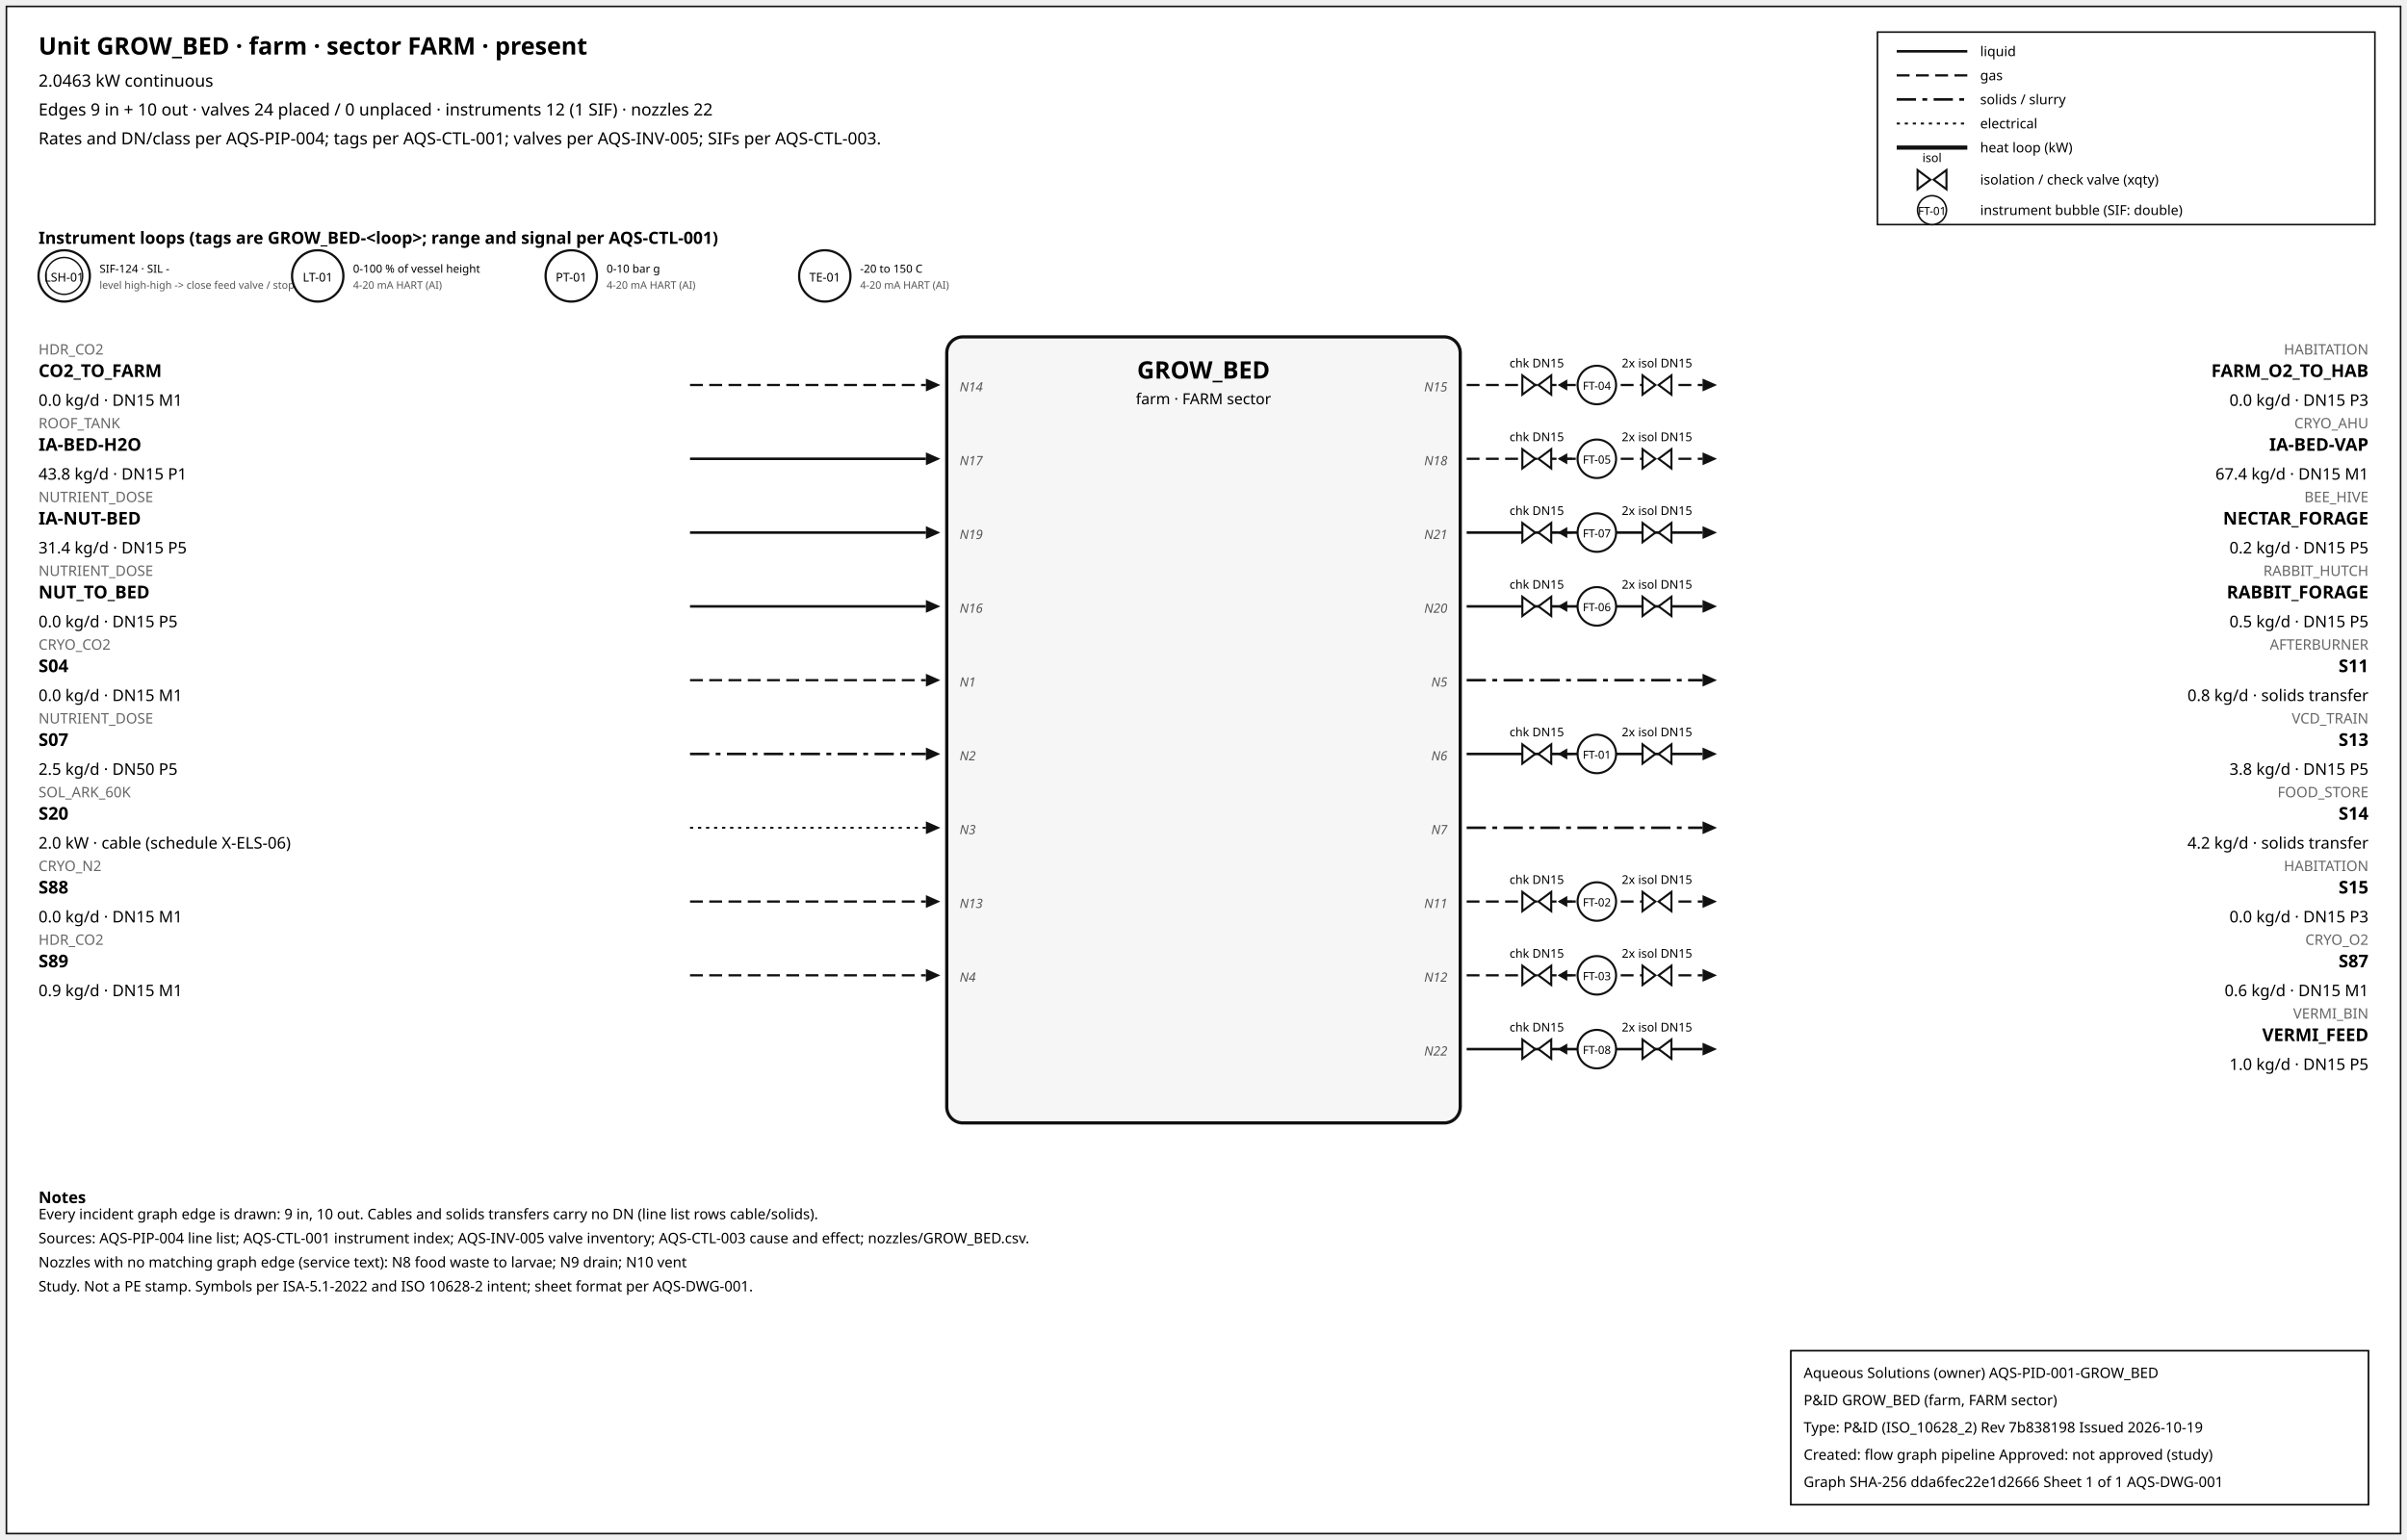
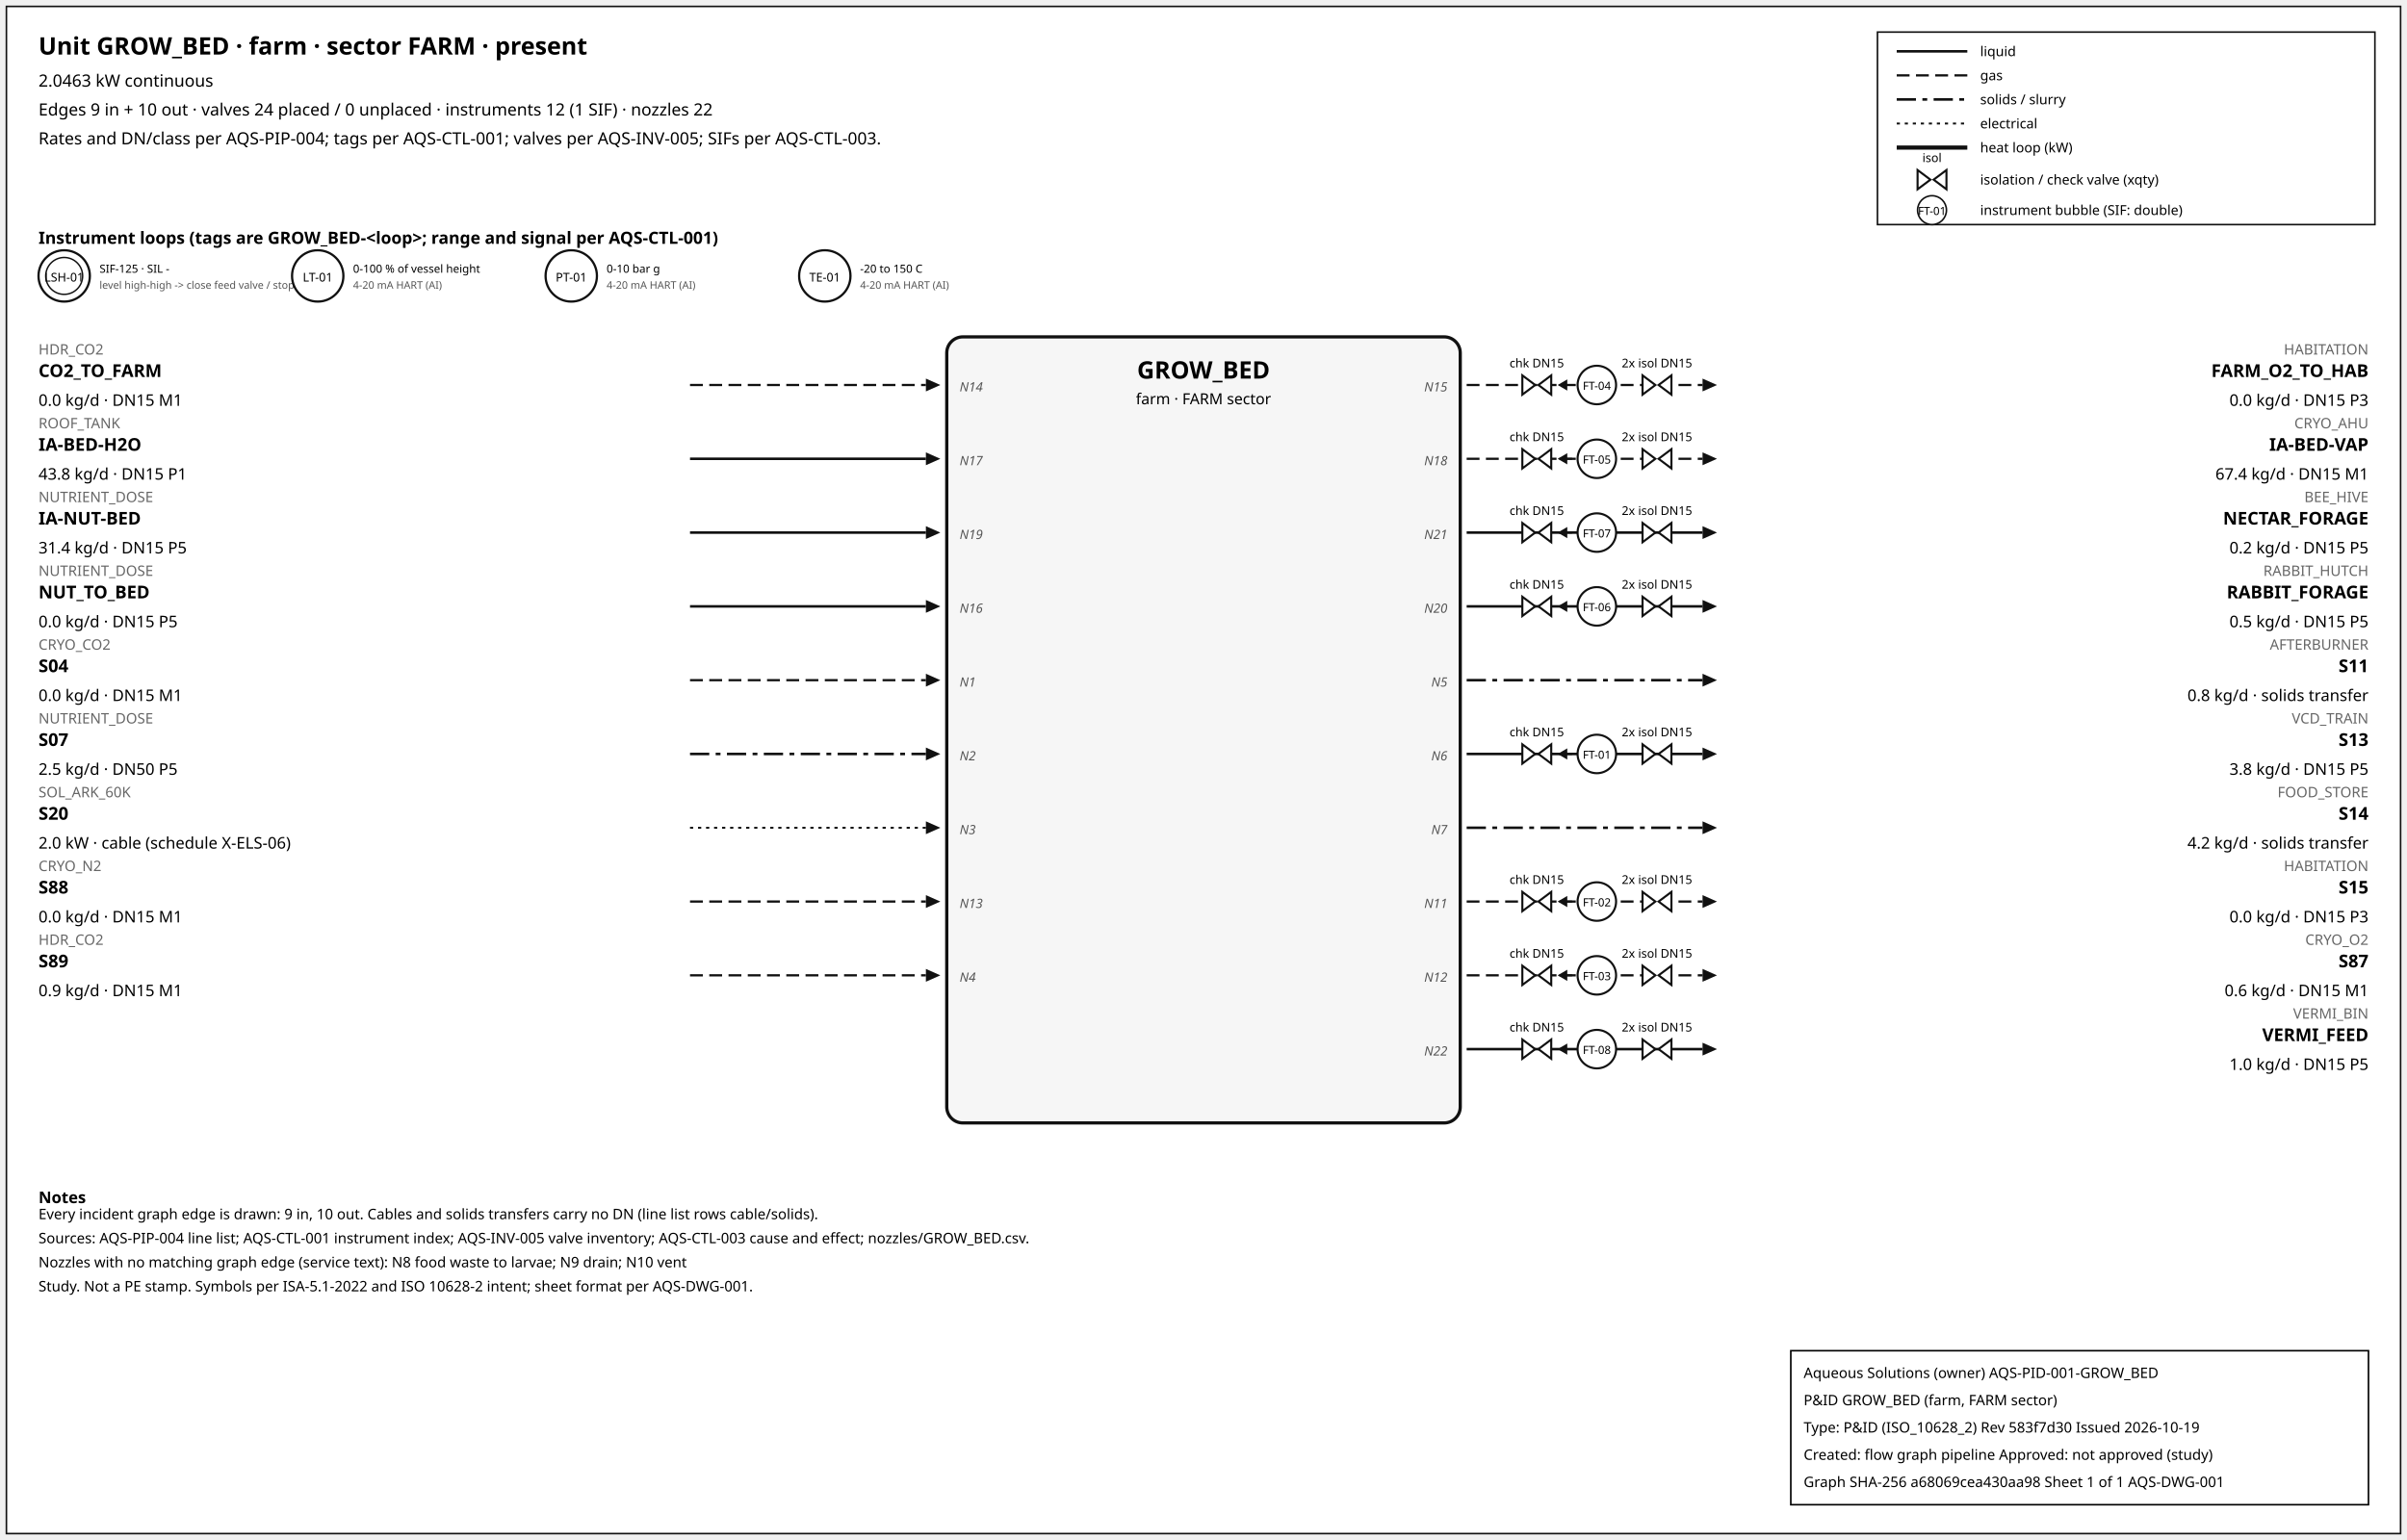
<svg xmlns="http://www.w3.org/2000/svg" width="1500" height="960" font-family="sans-serif">
  <rect x="4" y="4" width="1492" height="952" fill="white" stroke="#111" />
  <text x="24" y="34" font-size="15" font-weight="600">Unit GROW_BED · farm · sector FARM · present</text>
  <text x="24" y="54" font-size="10.5">2.0463 kW continuous</text>
  <text x="24" y="72" font-size="10.5">Edges 9 in + 10 out · valves 24 placed / 0 unplaced · instruments 12 (1 SIF) · nozzles 22</text>
  <text x="24" y="90" font-size="10.5">Rates and DN/class per AQS-PIP-004; tags per AQS-CTL-001; valves per AQS-INV-005; SIFs per AQS-CTL-003.</text>
  <rect x="1170" y="20" width="310" height="120" fill="white" stroke="#111" />
  <line x1="1182" y1="32" x2="1226" y2="32" stroke="#111" stroke-width="1.6" />
  <text x="1234" y="35" font-size="8.5">liquid</text>
  <line x1="1182" y1="47" x2="1226" y2="47" stroke="#111" stroke-width="1.4" stroke-dasharray="8,4" />
  <text x="1234" y="50" font-size="8.5">gas</text>
  <line x1="1182" y1="62" x2="1226" y2="62" stroke="#111" stroke-width="1.6" stroke-dasharray="12,4,3,4" />
  <text x="1234" y="65" font-size="8.5">solids / slurry</text>
  <line x1="1182" y1="77" x2="1226" y2="77" stroke="#111" stroke-width="1.2" stroke-dasharray="2,3" />
  <text x="1234" y="80" font-size="8.5">electrical</text>
  <line x1="1182" y1="92" x2="1226" y2="92" stroke="#111" stroke-width="2.6" />
  <text x="1234" y="95" font-size="8.5">heat loop (kW)</text>
  <path d="M 1195.0,106 L 1203.0,112 L 1195.0,118 Z M 1213.0,106 L 1205.0,112 L 1213.0,118 Z" fill="white" stroke="#111" stroke-width="1.3" />
  <text x="1204.0" y="101.0" font-size="7.5" text-anchor="middle">isol</text>
  <text x="1234" y="115" font-size="8.5">isolation / check valve (xqty)</text>
  <circle cx="1204" cy="131" r="9" fill="white" stroke="#111" />
  <text x="1204" y="134" font-size="7" text-anchor="middle">FT-01</text>
  <text x="1234" y="134" font-size="8.5">instrument bubble (SIF: double)</text>
  <text x="24" y="152" font-size="10.5" font-weight="600">Instrument loops (tags are GROW_BED-&lt;loop&gt;; range and signal per AQS-CTL-001)</text>
  <circle cx="40" cy="172" r="16" fill="white" stroke="#111" stroke-width="1.4" />
  <circle cx="40" cy="172" r="11.5" fill="none" stroke="#111" stroke-width="0.9" />
  <text x="40" y="175.5" font-size="7.5" text-anchor="middle">LSH-01</text>
-   <text x="62" y="170" font-size="7">SIF-124 · SIL -</text>
+   <text x="62" y="170" font-size="7">SIF-125 · SIL -</text>
  <text x="62" y="180" font-size="6.5" fill="#555">level high-high -&gt; close feed valve / stop f</text>
  <circle cx="198" cy="172" r="16" fill="white" stroke="#111" stroke-width="1.4" />
  <text x="198" y="175.5" font-size="7.5" text-anchor="middle">LT-01</text>
  <text x="220" y="170" font-size="7">0-100 % of vessel height</text>
  <text x="220" y="180" font-size="6.5" fill="#555">4-20 mA HART (AI)</text>
  <circle cx="356" cy="172" r="16" fill="white" stroke="#111" stroke-width="1.4" />
  <text x="356" y="175.5" font-size="7.5" text-anchor="middle">PT-01</text>
  <text x="378" y="170" font-size="7">0-10 bar g</text>
  <text x="378" y="180" font-size="6.5" fill="#555">4-20 mA HART (AI)</text>
  <circle cx="514" cy="172" r="16" fill="white" stroke="#111" stroke-width="1.4" />
  <text x="514" y="175.5" font-size="7.5" text-anchor="middle">TE-01</text>
  <text x="536" y="170" font-size="7">-20 to 150 C</text>
  <text x="536" y="180" font-size="6.5" fill="#555">4-20 mA HART (AI)</text>
  <rect x="590" y="210" width="320" height="490" rx="10" fill="#f6f6f6" stroke="#111" stroke-width="2" />
  <text x="750.0" y="236" font-size="15" font-weight="700" text-anchor="middle">GROW_BED</text>
  <text x="750.0" y="252" font-size="9.5" text-anchor="middle">farm · FARM sector</text>
  <line x1="430" y1="240" x2="577" y2="240" stroke="#111" stroke-width="1.4" stroke-dasharray="8,4" class="edge-in" />
  <polygon points="586,240 577,236 577,244" fill="#111" />
  <text x="24" y="221" font-size="9" fill="#666" text-anchor="start">HDR_CO2</text>
  <text x="24" y="235" font-size="11" font-weight="600" text-anchor="start">CO2_TO_FARM</text>
  <text x="24" y="253" font-size="10" text-anchor="start">0.0 kg/d · DN15 M1</text>
  <text x="598" y="244" font-size="8" font-style="italic" fill="#555" text-anchor="start">N14</text>
  <line x1="430" y1="286" x2="577" y2="286" stroke="#111" stroke-width="1.6" class="edge-in" />
  <polygon points="586,286 577,282 577,290" fill="#111" />
  <text x="24" y="267" font-size="9" fill="#666" text-anchor="start">ROOF_TANK</text>
  <text x="24" y="281" font-size="11" font-weight="600" text-anchor="start">IA-BED-H2O</text>
  <text x="24" y="299" font-size="10" text-anchor="start">43.8 kg/d · DN15 P1</text>
  <text x="598" y="290" font-size="8" font-style="italic" fill="#555" text-anchor="start">N17</text>
  <line x1="430" y1="332" x2="577" y2="332" stroke="#111" stroke-width="1.6" class="edge-in" />
  <polygon points="586,332 577,328 577,336" fill="#111" />
  <text x="24" y="313" font-size="9" fill="#666" text-anchor="start">NUTRIENT_DOSE</text>
  <text x="24" y="327" font-size="11" font-weight="600" text-anchor="start">IA-NUT-BED</text>
  <text x="24" y="345" font-size="10" text-anchor="start">31.4 kg/d · DN15 P5</text>
  <text x="598" y="336" font-size="8" font-style="italic" fill="#555" text-anchor="start">N19</text>
  <line x1="430" y1="378" x2="577" y2="378" stroke="#111" stroke-width="1.6" class="edge-in" />
  <polygon points="586,378 577,374 577,382" fill="#111" />
  <text x="24" y="359" font-size="9" fill="#666" text-anchor="start">NUTRIENT_DOSE</text>
  <text x="24" y="373" font-size="11" font-weight="600" text-anchor="start">NUT_TO_BED</text>
  <text x="24" y="391" font-size="10" text-anchor="start">0.0 kg/d · DN15 P5</text>
  <text x="598" y="382" font-size="8" font-style="italic" fill="#555" text-anchor="start">N16</text>
  <line x1="430" y1="424" x2="577" y2="424" stroke="#111" stroke-width="1.4" stroke-dasharray="8,4" class="edge-in" />
  <polygon points="586,424 577,420 577,428" fill="#111" />
  <text x="24" y="405" font-size="9" fill="#666" text-anchor="start">CRYO_CO2</text>
  <text x="24" y="419" font-size="11" font-weight="600" text-anchor="start">S04</text>
  <text x="24" y="437" font-size="10" text-anchor="start">0.0 kg/d · DN15 M1</text>
  <text x="598" y="428" font-size="8" font-style="italic" fill="#555" text-anchor="start">N1</text>
  <line x1="430" y1="470" x2="577" y2="470" stroke="#111" stroke-width="1.6" stroke-dasharray="12,4,3,4" class="edge-in" />
  <polygon points="586,470 577,466 577,474" fill="#111" />
  <text x="24" y="451" font-size="9" fill="#666" text-anchor="start">NUTRIENT_DOSE</text>
  <text x="24" y="465" font-size="11" font-weight="600" text-anchor="start">S07</text>
  <text x="24" y="483" font-size="10" text-anchor="start">2.5 kg/d · DN50 P5</text>
  <text x="598" y="474" font-size="8" font-style="italic" fill="#555" text-anchor="start">N2</text>
  <line x1="430" y1="516" x2="577" y2="516" stroke="#111" stroke-width="1.2" stroke-dasharray="2,3" class="edge-in" />
  <polygon points="586,516 577,512 577,520" fill="#111" />
  <text x="24" y="497" font-size="9" fill="#666" text-anchor="start">SOL_ARK_60K</text>
  <text x="24" y="511" font-size="11" font-weight="600" text-anchor="start">S20</text>
  <text x="24" y="529" font-size="10" text-anchor="start">2.0 kW · cable (schedule X-ELS-06)</text>
  <text x="598" y="520" font-size="8" font-style="italic" fill="#555" text-anchor="start">N3</text>
  <line x1="430" y1="562" x2="577" y2="562" stroke="#111" stroke-width="1.4" stroke-dasharray="8,4" class="edge-in" />
  <polygon points="586,562 577,558 577,566" fill="#111" />
  <text x="24" y="543" font-size="9" fill="#666" text-anchor="start">CRYO_N2</text>
  <text x="24" y="557" font-size="11" font-weight="600" text-anchor="start">S88</text>
  <text x="24" y="575" font-size="10" text-anchor="start">0.0 kg/d · DN15 M1</text>
  <text x="598" y="566" font-size="8" font-style="italic" fill="#555" text-anchor="start">N13</text>
  <line x1="430" y1="608" x2="577" y2="608" stroke="#111" stroke-width="1.4" stroke-dasharray="8,4" class="edge-in" />
  <polygon points="586,608 577,604 577,612" fill="#111" />
  <text x="24" y="589" font-size="9" fill="#666" text-anchor="start">HDR_CO2</text>
  <text x="24" y="603" font-size="11" font-weight="600" text-anchor="start">S89</text>
  <text x="24" y="621" font-size="10" text-anchor="start">0.9 kg/d · DN15 M1</text>
  <text x="598" y="612" font-size="8" font-style="italic" fill="#555" text-anchor="start">N4</text>
  <line x1="914" y1="240" x2="1061" y2="240" stroke="#111" stroke-width="1.4" stroke-dasharray="8,4" class="edge-out" />
  <polygon points="1070,240 1061,236 1061,244" fill="#111" />
  <text x="1476" y="221" font-size="9" fill="#666" text-anchor="end">HABITATION</text>
  <text x="1476" y="235" font-size="11" font-weight="600" text-anchor="end">FARM_O2_TO_HAB</text>
  <text x="1476" y="253" font-size="10" text-anchor="end">0.0 kg/d · DN15 P3</text>
  <text x="902" y="244" font-size="8" font-style="italic" fill="#555" text-anchor="end">N15</text>
  <line x1="979.7" y1="240" x2="971.7" y2="240" stroke="#111" stroke-width="1.2" />
  <polygon points="970.7,240 976.7,236.5 976.7,243.5" fill="#111" />
  <path d="M 948.7,234 L 956.7,240 L 948.7,246 Z M 966.7,234 L 958.7,240 L 966.7,246 Z" fill="white" stroke="#111" stroke-width="1.3" />
  <text x="957.7" y="229.0" font-size="7.5" text-anchor="middle">chk DN15</text>
  <path d="M 1023.6,234 L 1031.6,240 L 1023.6,246 Z M 1041.6,234 L 1033.6,240 L 1041.6,246 Z" fill="white" stroke="#111" stroke-width="1.3" />
  <text x="1032.6" y="229.0" font-size="7.5" text-anchor="middle">2x isol DN15</text>
  <circle cx="995.12" cy="240" r="12" fill="white" stroke="#111" stroke-width="1.3" />
  <text x="995.12" y="243" font-size="7" text-anchor="middle">FT-04</text>
  <line x1="914" y1="286" x2="1061" y2="286" stroke="#111" stroke-width="1.4" stroke-dasharray="8,4" class="edge-out" />
  <polygon points="1070,286 1061,282 1061,290" fill="#111" />
  <text x="1476" y="267" font-size="9" fill="#666" text-anchor="end">CRYO_AHU</text>
  <text x="1476" y="281" font-size="11" font-weight="600" text-anchor="end">IA-BED-VAP</text>
  <text x="1476" y="299" font-size="10" text-anchor="end">67.4 kg/d · DN15 M1</text>
  <text x="902" y="290" font-size="8" font-style="italic" fill="#555" text-anchor="end">N18</text>
  <line x1="979.7" y1="286" x2="971.7" y2="286" stroke="#111" stroke-width="1.2" />
  <polygon points="970.7,286 976.7,282.5 976.7,289.5" fill="#111" />
  <path d="M 948.7,280 L 956.7,286 L 948.7,292 Z M 966.7,280 L 958.7,286 L 966.7,292 Z" fill="white" stroke="#111" stroke-width="1.3" />
  <text x="957.7" y="275.0" font-size="7.5" text-anchor="middle">chk DN15</text>
  <path d="M 1023.6,280 L 1031.6,286 L 1023.6,292 Z M 1041.6,280 L 1033.6,286 L 1041.6,292 Z" fill="white" stroke="#111" stroke-width="1.3" />
  <text x="1032.6" y="275.0" font-size="7.5" text-anchor="middle">2x isol DN15</text>
  <circle cx="995.12" cy="286" r="12" fill="white" stroke="#111" stroke-width="1.3" />
  <text x="995.12" y="289" font-size="7" text-anchor="middle">FT-05</text>
  <line x1="914" y1="332" x2="1061" y2="332" stroke="#111" stroke-width="1.6" class="edge-out" />
  <polygon points="1070,332 1061,328 1061,336" fill="#111" />
  <text x="1476" y="313" font-size="9" fill="#666" text-anchor="end">BEE_HIVE</text>
  <text x="1476" y="327" font-size="11" font-weight="600" text-anchor="end">NECTAR_FORAGE</text>
  <text x="1476" y="345" font-size="10" text-anchor="end">0.2 kg/d · DN15 P5</text>
  <text x="902" y="336" font-size="8" font-style="italic" fill="#555" text-anchor="end">N21</text>
  <line x1="979.7" y1="332" x2="971.7" y2="332" stroke="#111" stroke-width="1.2" />
  <polygon points="970.7,332 976.7,328.5 976.7,335.5" fill="#111" />
  <path d="M 948.7,326 L 956.7,332 L 948.7,338 Z M 966.7,326 L 958.7,332 L 966.7,338 Z" fill="white" stroke="#111" stroke-width="1.3" />
  <text x="957.7" y="321.0" font-size="7.5" text-anchor="middle">chk DN15</text>
  <path d="M 1023.6,326 L 1031.6,332 L 1023.6,338 Z M 1041.6,326 L 1033.6,332 L 1041.6,338 Z" fill="white" stroke="#111" stroke-width="1.3" />
  <text x="1032.6" y="321.0" font-size="7.5" text-anchor="middle">2x isol DN15</text>
  <circle cx="995.12" cy="332" r="12" fill="white" stroke="#111" stroke-width="1.3" />
  <text x="995.12" y="335" font-size="7" text-anchor="middle">FT-07</text>
  <line x1="914" y1="378" x2="1061" y2="378" stroke="#111" stroke-width="1.6" class="edge-out" />
  <polygon points="1070,378 1061,374 1061,382" fill="#111" />
  <text x="1476" y="359" font-size="9" fill="#666" text-anchor="end">RABBIT_HUTCH</text>
  <text x="1476" y="373" font-size="11" font-weight="600" text-anchor="end">RABBIT_FORAGE</text>
  <text x="1476" y="391" font-size="10" text-anchor="end">0.5 kg/d · DN15 P5</text>
  <text x="902" y="382" font-size="8" font-style="italic" fill="#555" text-anchor="end">N20</text>
  <line x1="979.7" y1="378" x2="971.7" y2="378" stroke="#111" stroke-width="1.2" />
  <polygon points="970.7,378 976.7,374.5 976.7,381.5" fill="#111" />
  <path d="M 948.7,372 L 956.7,378 L 948.7,384 Z M 966.7,372 L 958.7,378 L 966.7,384 Z" fill="white" stroke="#111" stroke-width="1.3" />
  <text x="957.7" y="367.0" font-size="7.5" text-anchor="middle">chk DN15</text>
  <path d="M 1023.6,372 L 1031.6,378 L 1023.6,384 Z M 1041.6,372 L 1033.6,378 L 1041.6,384 Z" fill="white" stroke="#111" stroke-width="1.3" />
  <text x="1032.6" y="367.0" font-size="7.5" text-anchor="middle">2x isol DN15</text>
  <circle cx="995.12" cy="378" r="12" fill="white" stroke="#111" stroke-width="1.3" />
  <text x="995.12" y="381" font-size="7" text-anchor="middle">FT-06</text>
  <line x1="914" y1="424" x2="1061" y2="424" stroke="#111" stroke-width="1.6" stroke-dasharray="12,4,3,4" class="edge-out" />
  <polygon points="1070,424 1061,420 1061,428" fill="#111" />
  <text x="1476" y="405" font-size="9" fill="#666" text-anchor="end">AFTERBURNER</text>
  <text x="1476" y="419" font-size="11" font-weight="600" text-anchor="end">S11</text>
  <text x="1476" y="437" font-size="10" text-anchor="end">0.8 kg/d · solids transfer</text>
  <text x="902" y="428" font-size="8" font-style="italic" fill="#555" text-anchor="end">N5</text>
  <line x1="914" y1="470" x2="1061" y2="470" stroke="#111" stroke-width="1.6" class="edge-out" />
  <polygon points="1070,470 1061,466 1061,474" fill="#111" />
  <text x="1476" y="451" font-size="9" fill="#666" text-anchor="end">VCD_TRAIN</text>
  <text x="1476" y="465" font-size="11" font-weight="600" text-anchor="end">S13</text>
  <text x="1476" y="483" font-size="10" text-anchor="end">3.8 kg/d · DN15 P5</text>
  <text x="902" y="474" font-size="8" font-style="italic" fill="#555" text-anchor="end">N6</text>
  <line x1="979.7" y1="470" x2="971.7" y2="470" stroke="#111" stroke-width="1.2" />
  <polygon points="970.7,470 976.7,466.5 976.7,473.5" fill="#111" />
  <path d="M 948.7,464 L 956.7,470 L 948.7,476 Z M 966.7,464 L 958.7,470 L 966.7,476 Z" fill="white" stroke="#111" stroke-width="1.3" />
  <text x="957.7" y="459.0" font-size="7.5" text-anchor="middle">chk DN15</text>
  <path d="M 1023.6,464 L 1031.6,470 L 1023.6,476 Z M 1041.6,464 L 1033.6,470 L 1041.6,476 Z" fill="white" stroke="#111" stroke-width="1.3" />
  <text x="1032.6" y="459.0" font-size="7.5" text-anchor="middle">2x isol DN15</text>
  <circle cx="995.12" cy="470" r="12" fill="white" stroke="#111" stroke-width="1.3" />
  <text x="995.12" y="473" font-size="7" text-anchor="middle">FT-01</text>
  <line x1="914" y1="516" x2="1061" y2="516" stroke="#111" stroke-width="1.6" stroke-dasharray="12,4,3,4" class="edge-out" />
  <polygon points="1070,516 1061,512 1061,520" fill="#111" />
  <text x="1476" y="497" font-size="9" fill="#666" text-anchor="end">FOOD_STORE</text>
  <text x="1476" y="511" font-size="11" font-weight="600" text-anchor="end">S14</text>
  <text x="1476" y="529" font-size="10" text-anchor="end">4.2 kg/d · solids transfer</text>
  <text x="902" y="520" font-size="8" font-style="italic" fill="#555" text-anchor="end">N7</text>
  <line x1="914" y1="562" x2="1061" y2="562" stroke="#111" stroke-width="1.4" stroke-dasharray="8,4" class="edge-out" />
  <polygon points="1070,562 1061,558 1061,566" fill="#111" />
  <text x="1476" y="543" font-size="9" fill="#666" text-anchor="end">HABITATION</text>
  <text x="1476" y="557" font-size="11" font-weight="600" text-anchor="end">S15</text>
  <text x="1476" y="575" font-size="10" text-anchor="end">0.0 kg/d · DN15 P3</text>
  <text x="902" y="566" font-size="8" font-style="italic" fill="#555" text-anchor="end">N11</text>
  <line x1="979.7" y1="562" x2="971.7" y2="562" stroke="#111" stroke-width="1.2" />
  <polygon points="970.7,562 976.7,558.5 976.7,565.5" fill="#111" />
  <path d="M 948.7,556 L 956.7,562 L 948.7,568 Z M 966.7,556 L 958.7,562 L 966.7,568 Z" fill="white" stroke="#111" stroke-width="1.3" />
  <text x="957.7" y="551.0" font-size="7.5" text-anchor="middle">chk DN15</text>
  <path d="M 1023.6,556 L 1031.6,562 L 1023.6,568 Z M 1041.6,556 L 1033.6,562 L 1041.6,568 Z" fill="white" stroke="#111" stroke-width="1.3" />
  <text x="1032.6" y="551.0" font-size="7.5" text-anchor="middle">2x isol DN15</text>
  <circle cx="995.12" cy="562" r="12" fill="white" stroke="#111" stroke-width="1.3" />
  <text x="995.12" y="565" font-size="7" text-anchor="middle">FT-02</text>
  <line x1="914" y1="608" x2="1061" y2="608" stroke="#111" stroke-width="1.4" stroke-dasharray="8,4" class="edge-out" />
  <polygon points="1070,608 1061,604 1061,612" fill="#111" />
  <text x="1476" y="589" font-size="9" fill="#666" text-anchor="end">CRYO_O2</text>
  <text x="1476" y="603" font-size="11" font-weight="600" text-anchor="end">S87</text>
  <text x="1476" y="621" font-size="10" text-anchor="end">0.6 kg/d · DN15 M1</text>
  <text x="902" y="612" font-size="8" font-style="italic" fill="#555" text-anchor="end">N12</text>
  <line x1="979.7" y1="608" x2="971.7" y2="608" stroke="#111" stroke-width="1.2" />
  <polygon points="970.7,608 976.7,604.5 976.7,611.5" fill="#111" />
  <path d="M 948.7,602 L 956.7,608 L 948.7,614 Z M 966.7,602 L 958.7,608 L 966.7,614 Z" fill="white" stroke="#111" stroke-width="1.3" />
  <text x="957.7" y="597.0" font-size="7.5" text-anchor="middle">chk DN15</text>
  <path d="M 1023.6,602 L 1031.6,608 L 1023.6,614 Z M 1041.6,602 L 1033.6,608 L 1041.6,614 Z" fill="white" stroke="#111" stroke-width="1.3" />
  <text x="1032.6" y="597.0" font-size="7.5" text-anchor="middle">2x isol DN15</text>
  <circle cx="995.12" cy="608" r="12" fill="white" stroke="#111" stroke-width="1.3" />
  <text x="995.12" y="611" font-size="7" text-anchor="middle">FT-03</text>
  <line x1="914" y1="654" x2="1061" y2="654" stroke="#111" stroke-width="1.6" class="edge-out" />
  <polygon points="1070,654 1061,650 1061,658" fill="#111" />
  <text x="1476" y="635" font-size="9" fill="#666" text-anchor="end">VERMI_BIN</text>
  <text x="1476" y="649" font-size="11" font-weight="600" text-anchor="end">VERMI_FEED</text>
  <text x="1476" y="667" font-size="10" text-anchor="end">1.0 kg/d · DN15 P5</text>
  <text x="902" y="658" font-size="8" font-style="italic" fill="#555" text-anchor="end">N22</text>
  <line x1="979.7" y1="654" x2="971.7" y2="654" stroke="#111" stroke-width="1.2" />
  <polygon points="970.7,654 976.7,650.5 976.7,657.5" fill="#111" />
  <path d="M 948.7,648 L 956.7,654 L 948.7,660 Z M 966.7,648 L 958.7,654 L 966.7,660 Z" fill="white" stroke="#111" stroke-width="1.3" />
  <text x="957.7" y="643.0" font-size="7.5" text-anchor="middle">chk DN15</text>
  <path d="M 1023.6,648 L 1031.6,654 L 1023.6,660 Z M 1041.6,648 L 1033.6,654 L 1041.6,660 Z" fill="white" stroke="#111" stroke-width="1.3" />
  <text x="1032.6" y="643.0" font-size="7.5" text-anchor="middle">2x isol DN15</text>
  <circle cx="995.12" cy="654" r="12" fill="white" stroke="#111" stroke-width="1.3" />
  <text x="995.12" y="657" font-size="7" text-anchor="middle">FT-08</text>
  <text x="24" y="750" font-size="10" font-weight="600">Notes</text>
  <text x="24" y="760" font-size="9">Every incident graph edge is drawn: 9 in, 10 out. Cables and solids transfers carry no DN (line list rows cable/solids).</text>
  <text x="24" y="775" font-size="9">Sources: AQS-PIP-004 line list; AQS-CTL-001 instrument index; AQS-INV-005 valve inventory; AQS-CTL-003 cause and effect; nozzles/GROW_BED.csv.</text>
  <text x="24" y="790" font-size="9">Nozzles with no matching graph edge (service text): N8 food waste to larvae; N9 drain; N10 vent</text>
  <text x="24" y="805" font-size="9">Study. Not a PE stamp. Symbols per ISA-5.1-2022 and ISO 10628-2 intent; sheet format per AQS-DWG-001.</text>
  <g id="aqs-title-block">
    <rect x="1116" y="842" width="360" height="96" fill="white" stroke="black" stroke-width="1" />
    <text x="1124" y="859" font-size="9">Aqueous Solutions (owner)   AQS-PID-001-GROW_BED</text>
    <text x="1124" y="876" font-size="9">P&amp;ID GROW_BED (farm, FARM sector)</text>
-     <text x="1124" y="893" font-size="9">Type: P&amp;ID (ISO_10628_2)   Rev 7b838198   Issued 2026-10-19</text>
+     <text x="1124" y="893" font-size="9">Type: P&amp;ID (ISO_10628_2)   Rev 583f7d30   Issued 2026-10-19</text>
    <text x="1124" y="910" font-size="9">Created: flow graph pipeline   Approved: not approved (study)</text>
-     <text x="1124" y="927" font-size="9">Graph SHA-256 dda6fec22e1d2666   Sheet 1 of 1   AQS-DWG-001</text>
+     <text x="1124" y="927" font-size="9">Graph SHA-256 a68069cea430aa98   Sheet 1 of 1   AQS-DWG-001</text>
  </g>
</svg>
